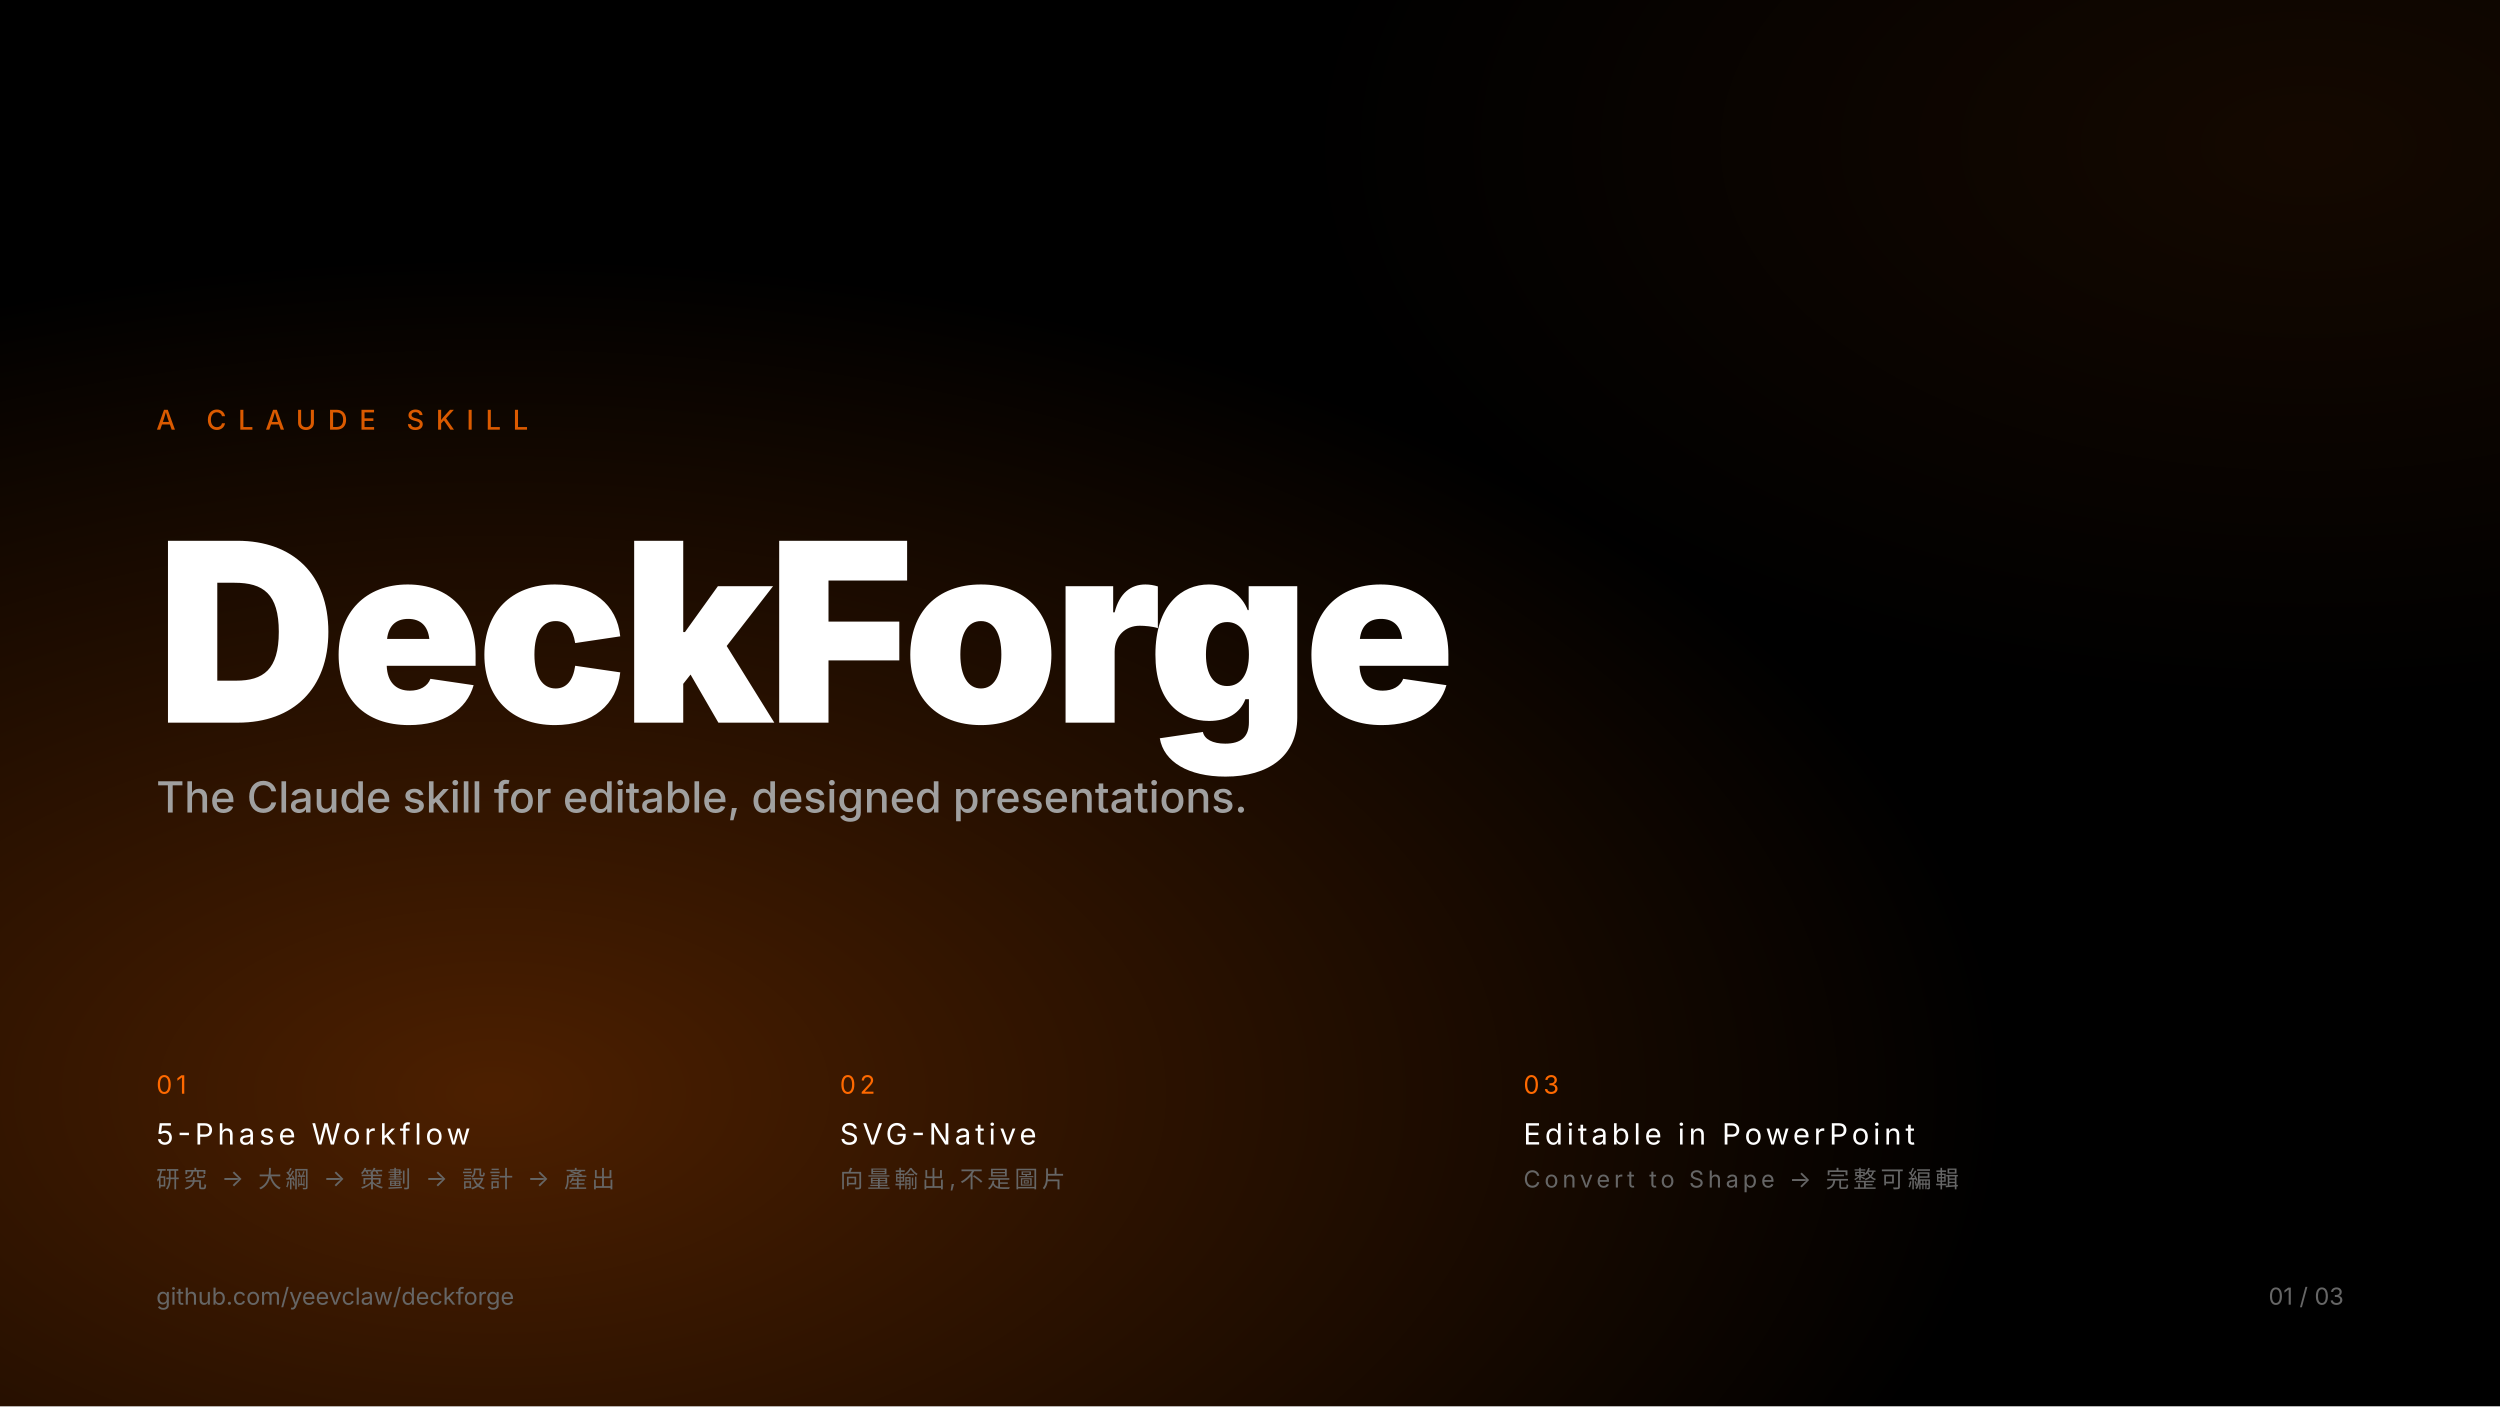
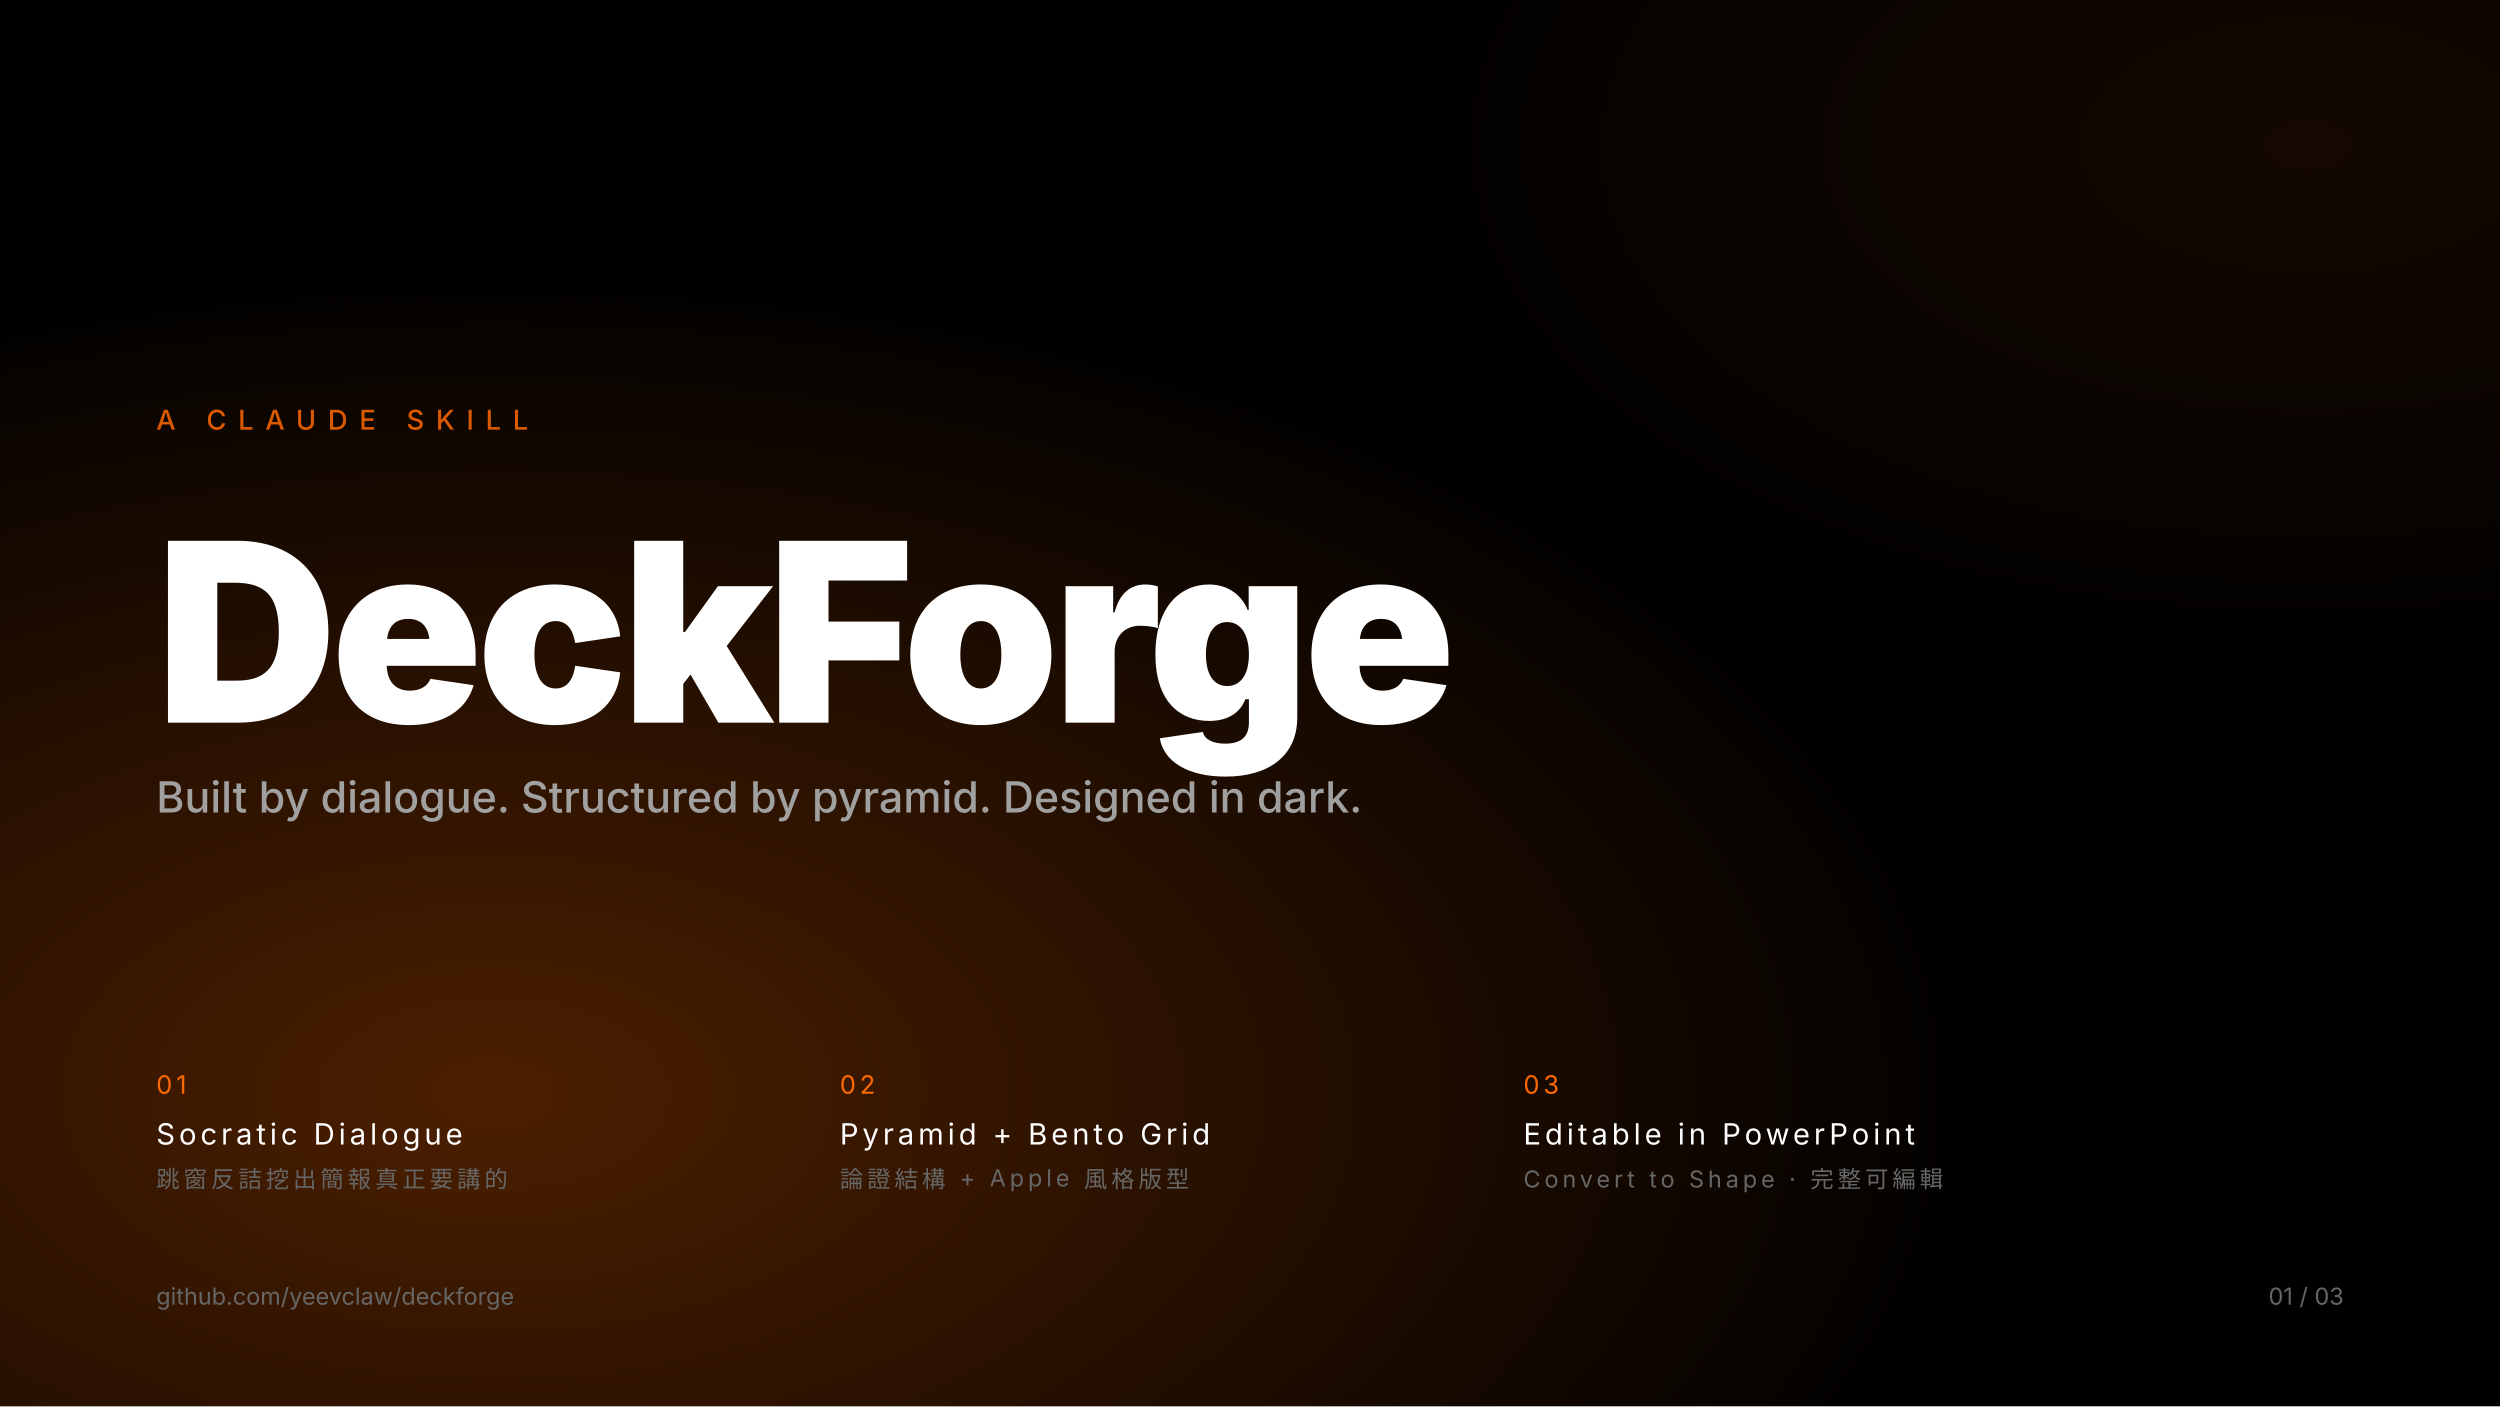
<svg xmlns="http://www.w3.org/2000/svg" viewBox="0 0 1280 720" width="1280" height="720" font-family="'Noto Sans TC', 'PingFang TC', 'Microsoft JhengHei', Inter, system-ui, sans-serif">
  <defs>
    <radialGradient id="heroGlow" cx="20%" cy="78%" r="60%">
      <stop offset="0%" stop-color="#FF6900" stop-opacity="0.30" />
      <stop offset="100%" stop-color="#FF6900" stop-opacity="0" />
    </radialGradient>
    <radialGradient id="topRight" cx="92%" cy="10%" r="40%">
      <stop offset="0%" stop-color="#FF6900" stop-opacity="0.08" />
      <stop offset="100%" stop-color="#FF6900" stop-opacity="0" />
    </radialGradient>
  </defs>
  <rect width="1280" height="720" fill="#000000" />
  <rect width="1280" height="720" fill="url(#heroGlow)" />
  <rect width="1280" height="720" fill="url(#topRight)" />
  <text x="80" y="220" font-size="14" font-weight="500" letter-spacing="6" fill="#FF6900" opacity="0.85">A CLAUDE SKILL</text>
  <text x="80" y="370" font-size="128" font-weight="900" fill="#FFFFFF" letter-spacing="-3">DeckForge</text>
  <text x="80" y="416" font-size="22" font-weight="500" fill="#A0A0A0">
-     The Claude skill for editable, designed presentations.
+     Built by dialogue. Structured by pyramid. Designed in dark.
  </text>
  <g font-size="13" letter-spacing="2">
    <text x="80" y="560" fill="#FF6900">01</text>
-     <text x="80" y="586" font-size="15" fill="#FFFFFF">5-Phase Workflow</text>
-     <text x="80" y="608" font-size="12" fill="#666666">研究 → 大綱 → 策劃 → 設計 → 產出</text>
+     <text x="80" y="586" font-size="15" fill="#FFFFFF">Socratic Dialogue</text>
+     <text x="80" y="608" font-size="12" fill="#666666">跳窗反詰挖出簡報真正要講的</text>
    <text x="430" y="560" fill="#FF6900">02</text>
-     <text x="430" y="586" font-size="15" fill="#FFFFFF">SVG-Native</text>
-     <text x="430" y="608" font-size="12" fill="#666666">向量輸出,不是圖片</text>
+     <text x="430" y="586" font-size="15" fill="#FFFFFF">Pyramid + Bento Grid</text>
+     <text x="430" y="608" font-size="12" fill="#666666">論證結構 + Apple 風格版型</text>
    <text x="780" y="560" fill="#FF6900">03</text>
    <text x="780" y="586" font-size="15" fill="#FFFFFF">Editable in PowerPoint</text>
-     <text x="780" y="608" font-size="12" fill="#666666">Convert to Shape → 完整可編輯</text>
+     <text x="780" y="608" font-size="12" fill="#666666">Convert to Shape · 完整可編輯</text>
  </g>
  <text x="80" y="668" font-size="12" fill="#666666">github.com/yeevclaw/deckforge</text>
  <text x="1200" y="668" font-size="12" fill="#666666" text-anchor="end">01 / 03</text>
</svg>
